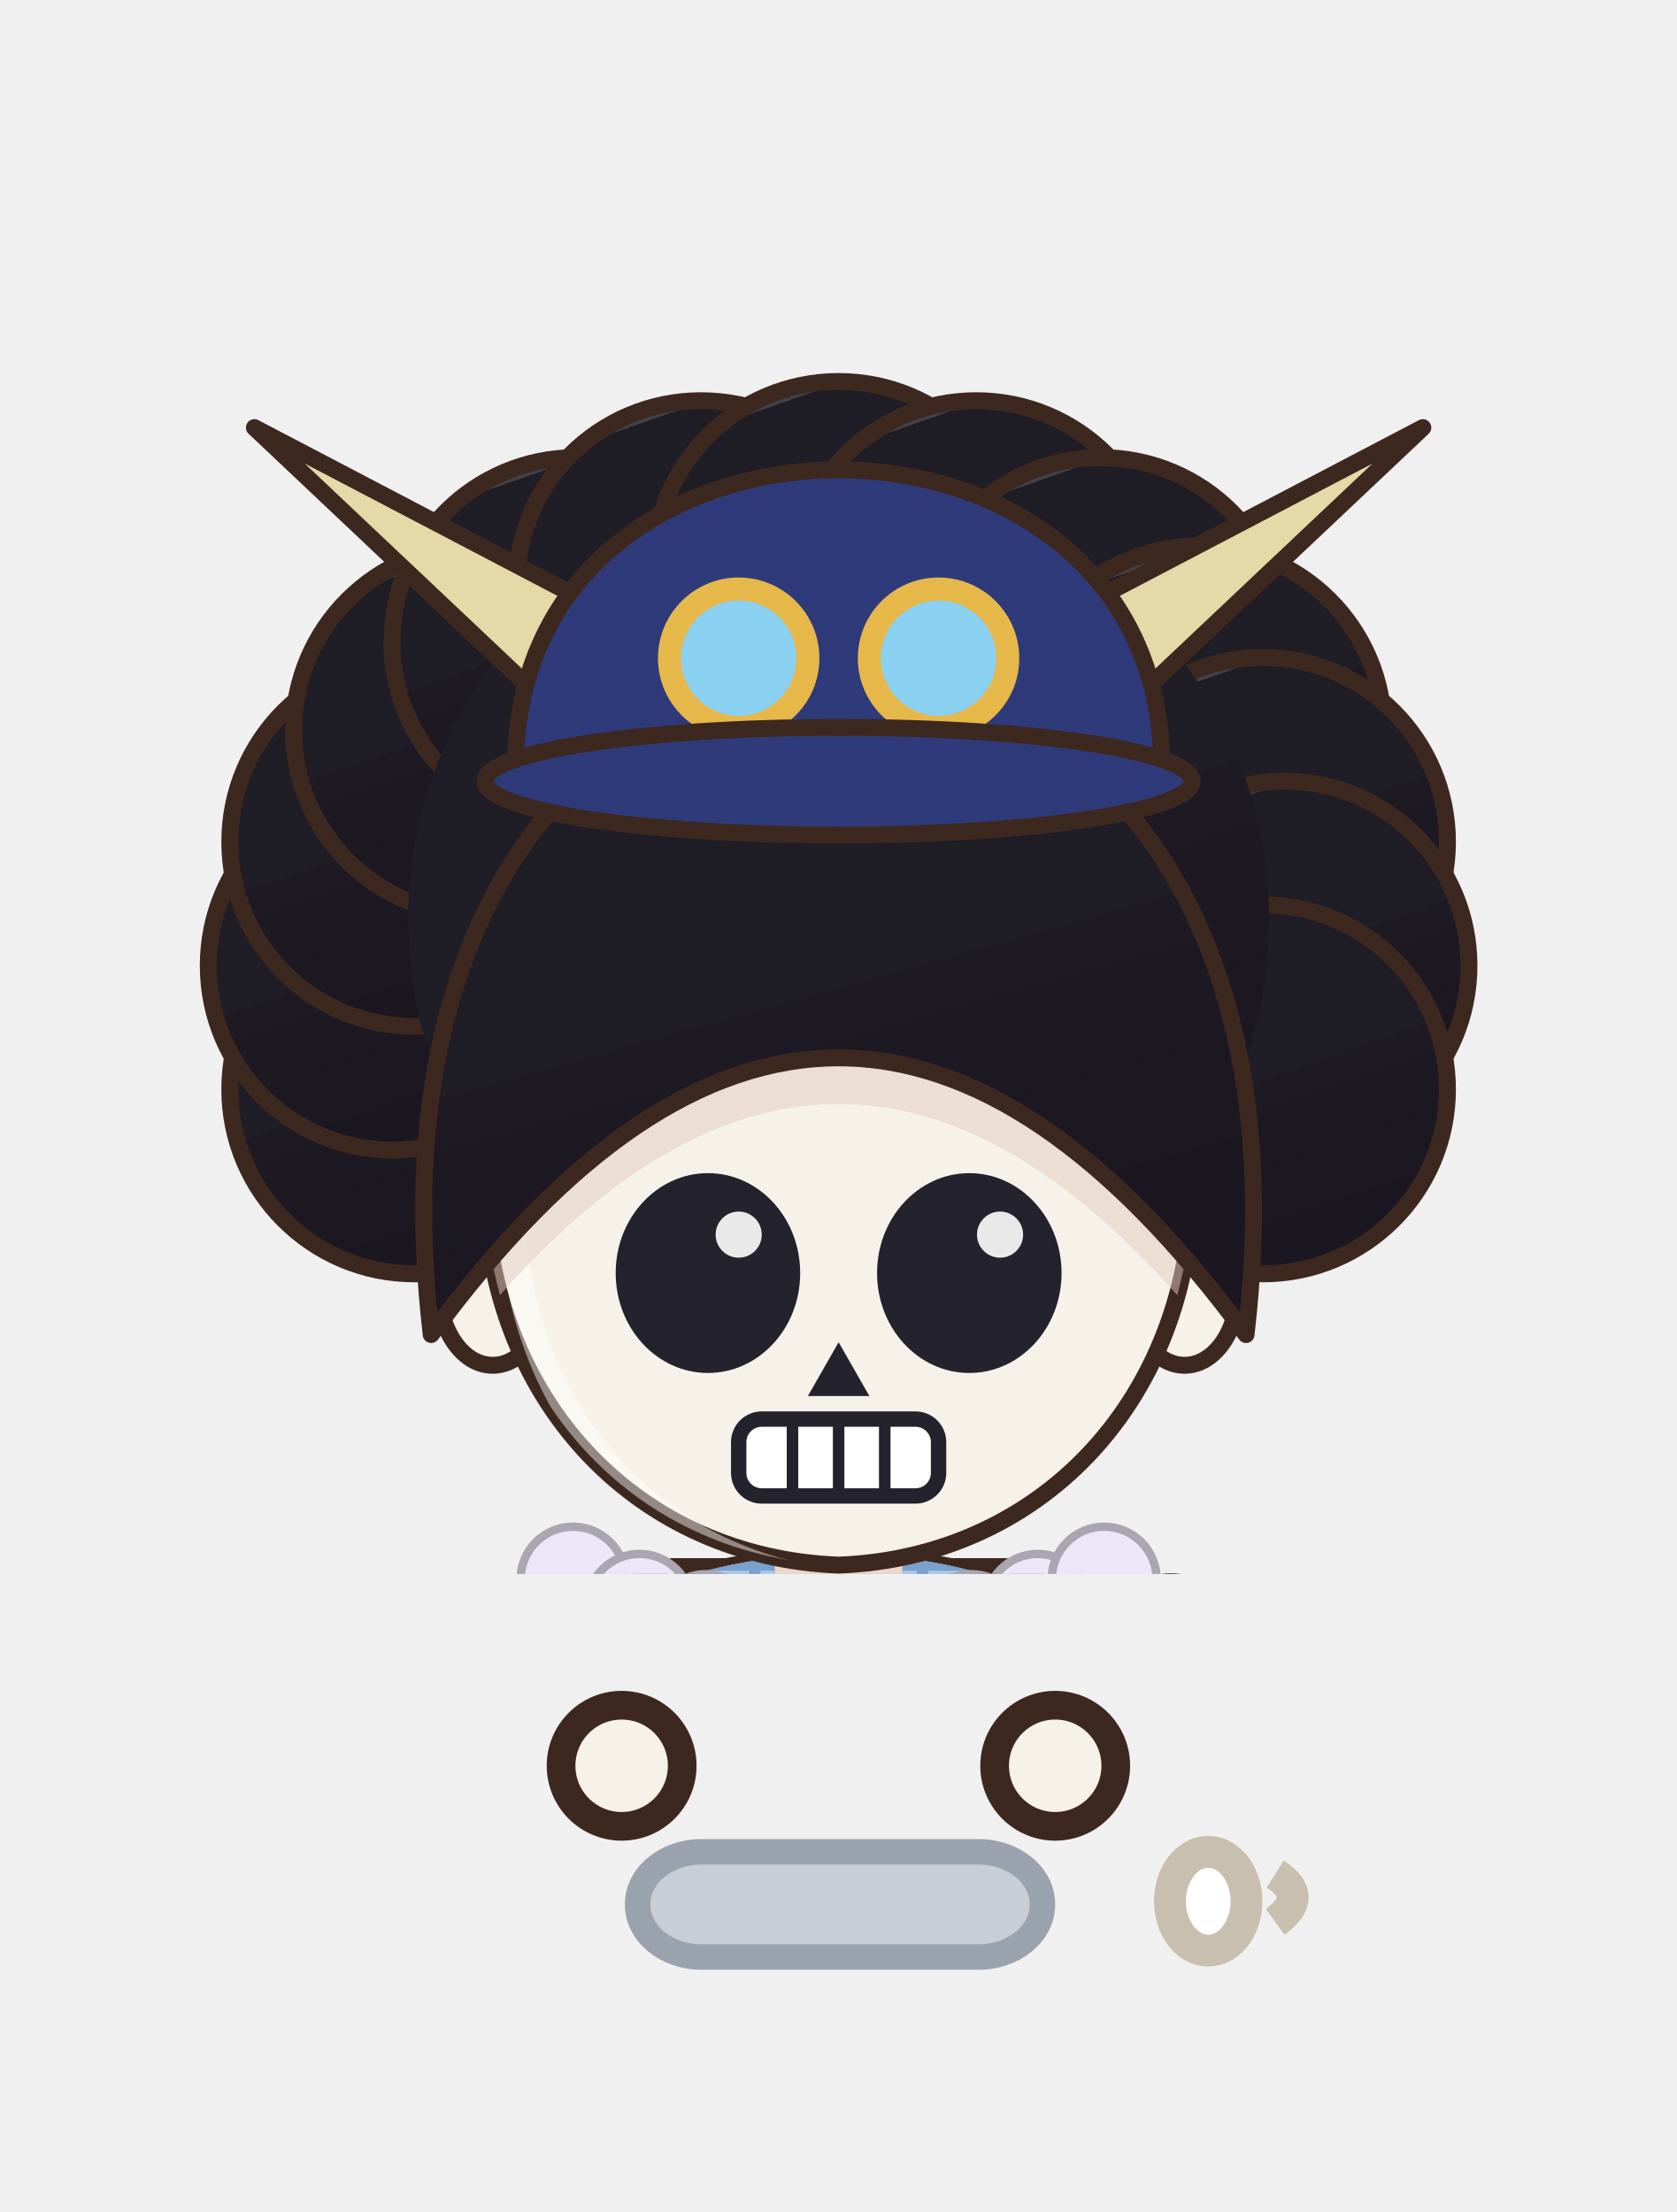
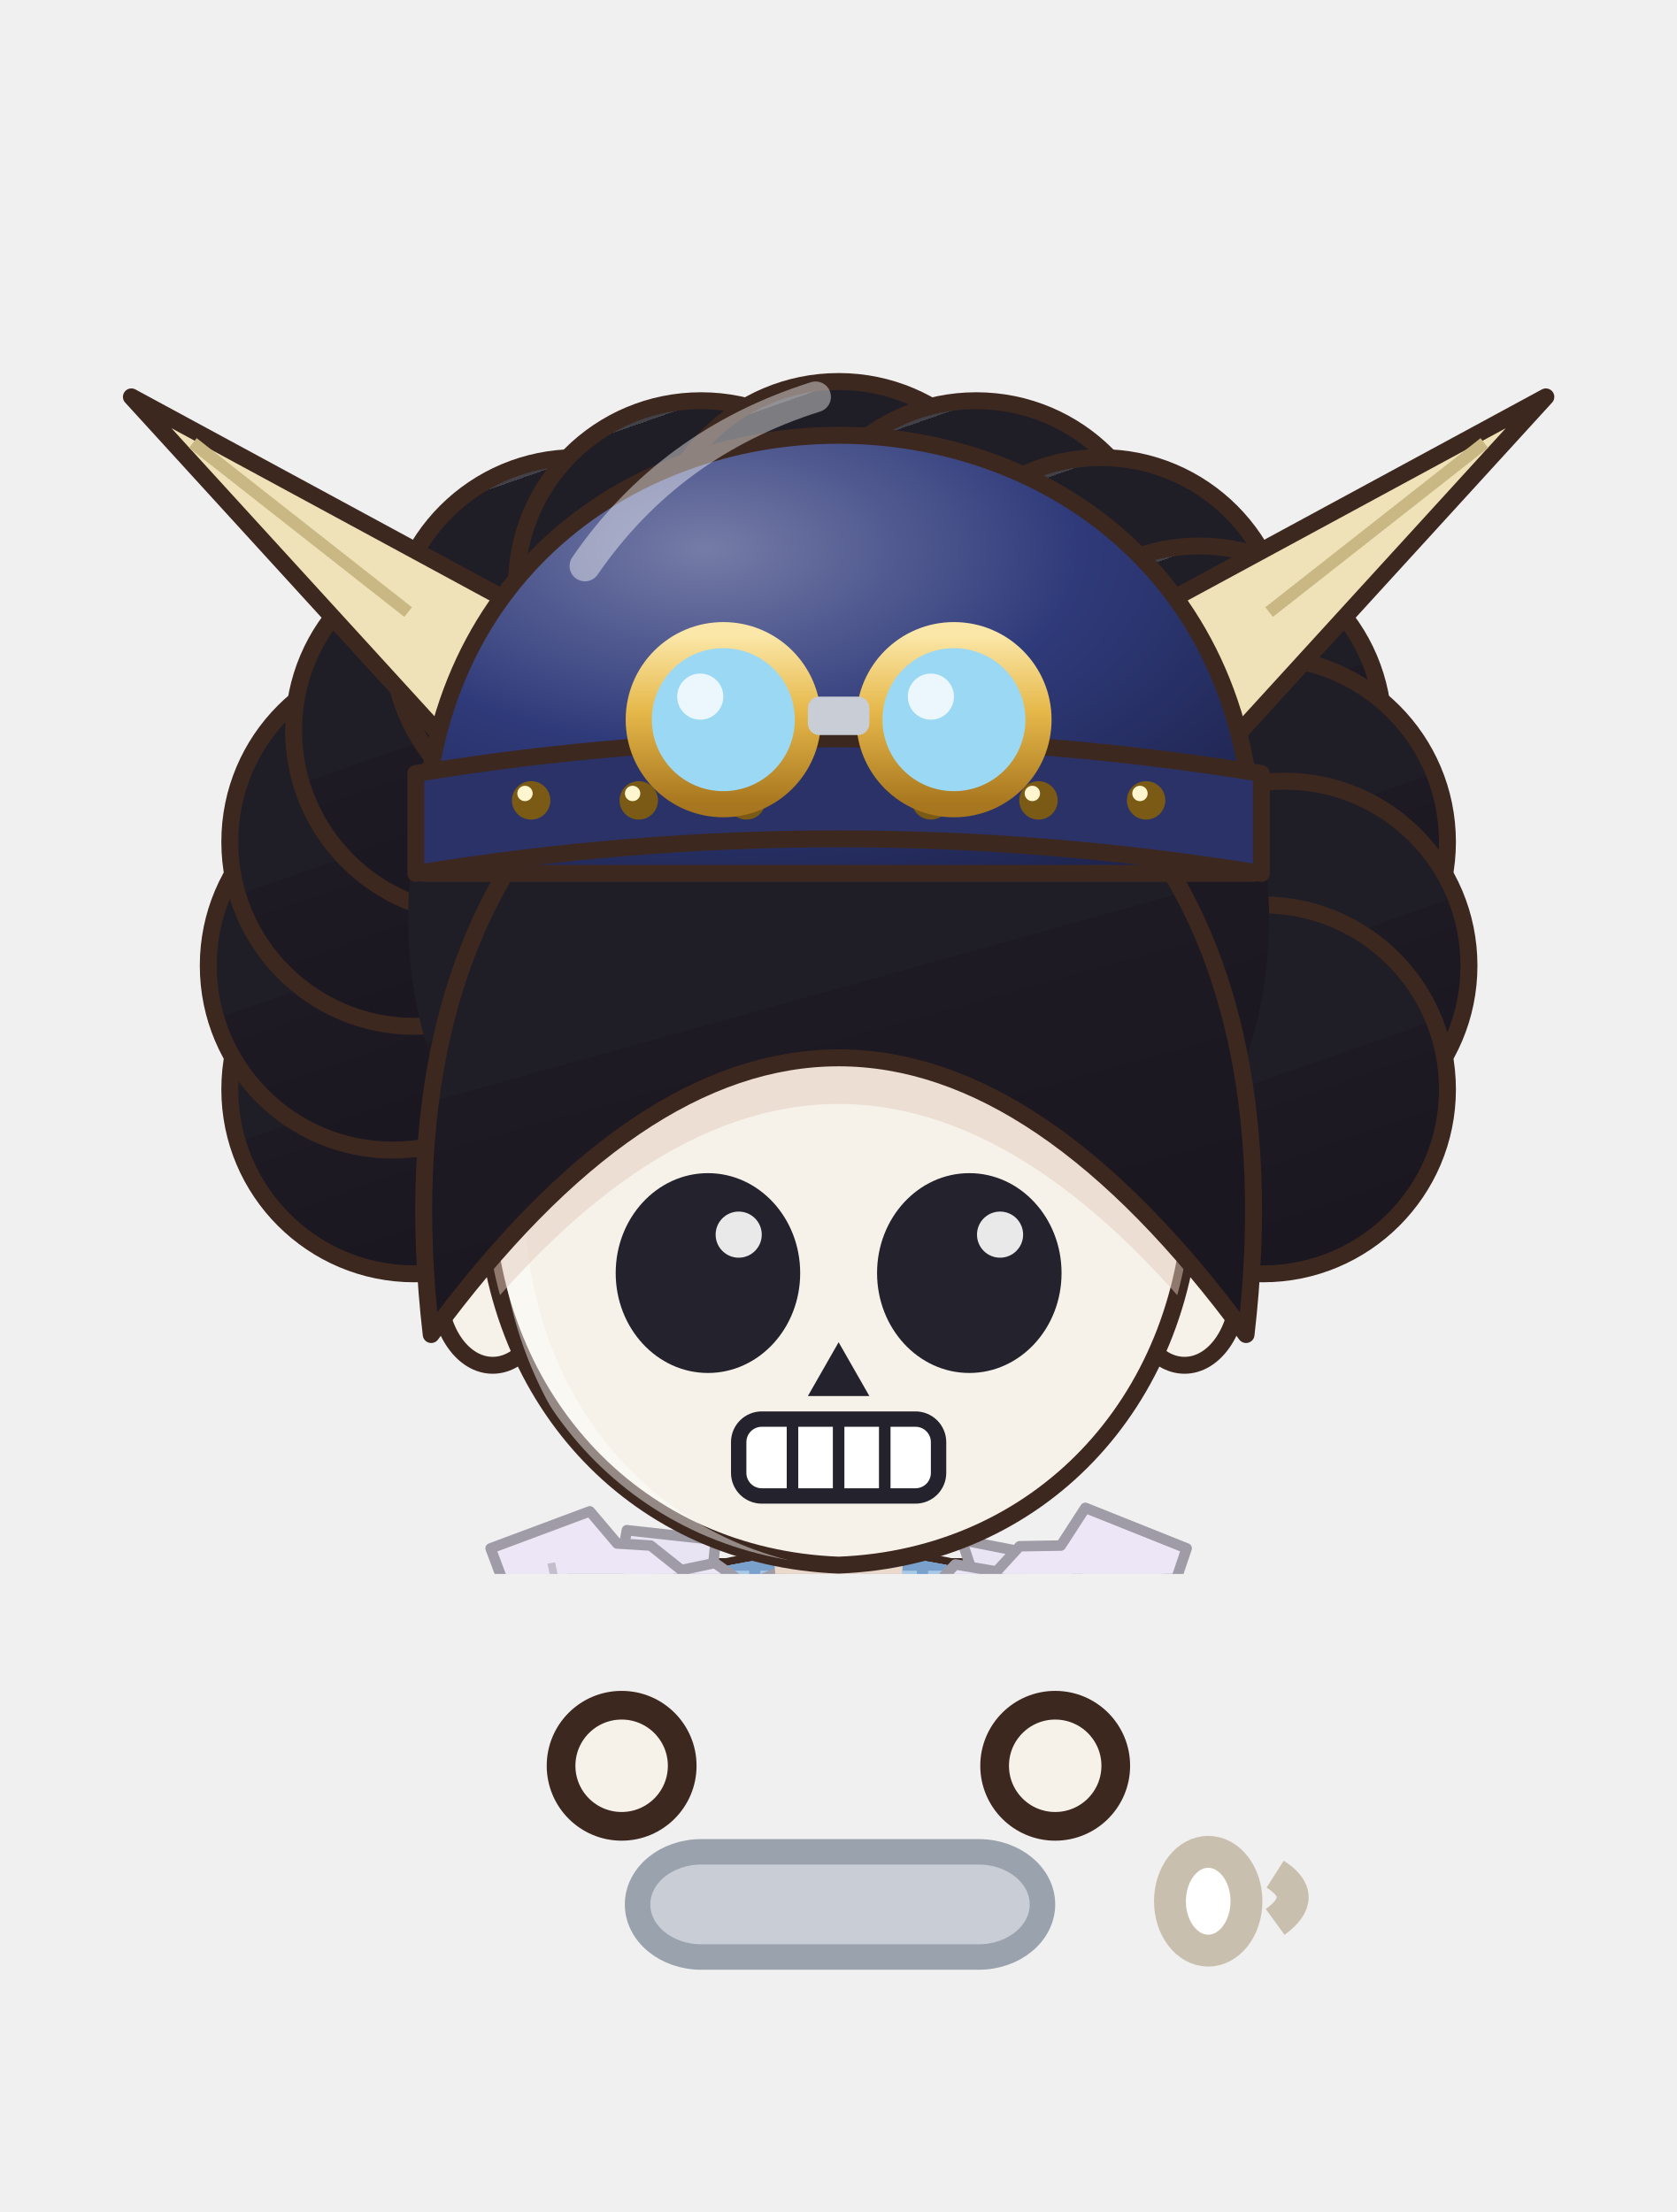
<svg xmlns="http://www.w3.org/2000/svg" viewBox="1019.7 248.6 52.6 69.4" width="52.6" height="69.4">
  <svg x="1019.7" y="248.6" viewBox="-120 -180 240 225.26" width="52.613" height="49.381">
    <defs>
      <linearGradient id="hair93" x1="0" y1="0" x2=".35" y2="1">
        <stop offset="0" stop-color="#424148" />
        <stop offset=".16" stop-color="#424148" />
        <stop offset=".16" stop-color="#1f1d26" />
        <stop offset=".58" stop-color="#1f1d26" />
        <stop offset=".58" stop-color="#1e1a24" />
        <stop offset="1" stop-color="#1b1721" />
      </linearGradient>
      <radialGradient id="skin93" cx=".4" cy=".32" r=".85">
        <stop offset="0" stop-color="#f6f2ea" />
        <stop offset=".84" stop-color="#f6f2ea" />
        <stop offset=".84" stop-color="#ead8cb" />
        <stop offset="1" stop-color="#ead8cb" />
      </radialGradient>
      <linearGradient id="cloth93" x1="0" y1="0" x2=".45" y2="1">
        <stop offset="0" stop-color="#f7f4ed" />
        <stop offset=".16" stop-color="#f7f4ed" />
        <stop offset=".16" stop-color="#f6f2ea" />
        <stop offset=".6" stop-color="#f6f2ea" />
        <stop offset=".6" stop-color="#e7e3e5" />
        <stop offset="1" stop-color="#d4d0d2" />
      </linearGradient>
      <linearGradient id="iris93" x1="0" y1="0" x2="0" y2="1">
        <stop offset="0" stop-color="#281a12" />
        <stop offset=".5" stop-color="#5a3a2a" />
        <stop offset="1" stop-color="#a49289" />
      </linearGradient>
      <linearGradient id="gold93" x1="0" y1="0" x2="1" y2="1">
        <stop offset="0" stop-color="#f6d27a" />
        <stop offset=".55" stop-color="#d9a63a" />
        <stop offset="1" stop-color="#a8761e" />
      </linearGradient>
      <linearGradient id="steel93" x1="0" y1="0" x2="1" y2="1">
        <stop offset="0" stop-color="#e4e8ee" />
        <stop offset=".5" stop-color="#9aa3ad" />
        <stop offset="1" stop-color="#5a606a" />
      </linearGradient>
      <linearGradient id="beard93" x1="0" y1="0" x2="0" y2="1">
        <stop offset="0" stop-color="#e6e6ea" />
        <stop offset="1" stop-color="#b8b8c2" />
      </linearGradient>
      <radialGradient id="hawkiris93" cx=".45" cy=".4" r=".7">
        <stop offset="0" stop-color="#ffe27a" />
        <stop offset=".6" stop-color="#e8a52a" />
        <stop offset="1" stop-color="#9a5a12" />
      </radialGradient>
      <linearGradient id="straw93" x1="0" y1="0" x2=".3" y2="1">
        <stop offset="0" stop-color="#ffe7aa" />
        <stop offset=".16" stop-color="#ffe7aa" />
        <stop offset=".16" stop-color="#ffe39a" />
        <stop offset=".58" stop-color="#ffe39a" />
        <stop offset=".58" stop-color="#e9b456" />
        <stop offset="1" stop-color="#d6a54f" />
      </linearGradient>
      <radialGradient id="blush93">
        <stop offset="0" stop-color="#ff7f86" stop-opacity=".9" />
        <stop offset="1" stop-color="#ff7f86" stop-opacity="0" />
      </radialGradient>
      <clipPath id="face93">
        <path d="M -46,-4 C -47,-38 -25,-55 0,-55 C 25,-55 47,-38 46,-4 C 45,23 26,43 0,44 C -26,43 -45,23 -46,-4 Z" />
      </clipPath>
      <clipPath id="torso93">
        <path d="M -30,50 C -34,68 -28,94 -26,124 L 26,124 C 28,94 34,68 30,50 C 18,40 -18,40 -30,50 Z" />
      </clipPath>
    </defs>
    <ellipse cx="0" cy="208" rx="42" ry="7" fill="#000000" opacity=".16" />
    <g transform="translate(0,44.0) scale(1.100,1.100) translate(0,-44)">
      <circle cx="-55.2" cy="-17.9" r="24" fill="url(#hair93)" stroke="#3d2820" stroke-width="2.2" stroke-linejoin="round" />
      <circle cx="-58.0" cy="-34.0" r="24" fill="url(#hair93)" stroke="#3d2820" stroke-width="2.2" stroke-linejoin="round" />
      <circle cx="-55.2" cy="-50.1" r="24" fill="url(#hair93)" stroke="#3d2820" stroke-width="2.2" stroke-linejoin="round" />
      <circle cx="-46.9" cy="-64.6" r="24" fill="url(#hair93)" stroke="#3d2820" stroke-width="2.2" stroke-linejoin="round" />
      <circle cx="-34.1" cy="-76.1" r="24" fill="url(#hair93)" stroke="#3d2820" stroke-width="2.2" stroke-linejoin="round" />
      <circle cx="-17.9" cy="-83.5" r="24" fill="url(#hair93)" stroke="#3d2820" stroke-width="2.2" stroke-linejoin="round" />
      <circle cx="-0.0" cy="-86.0" r="24" fill="url(#hair93)" stroke="#3d2820" stroke-width="2.2" stroke-linejoin="round" />
      <circle cx="17.9" cy="-83.5" r="24" fill="url(#hair93)" stroke="#3d2820" stroke-width="2.2" stroke-linejoin="round" />
      <circle cx="34.1" cy="-76.1" r="24" fill="url(#hair93)" stroke="#3d2820" stroke-width="2.2" stroke-linejoin="round" />
      <circle cx="46.9" cy="-64.6" r="24" fill="url(#hair93)" stroke="#3d2820" stroke-width="2.2" stroke-linejoin="round" />
      <circle cx="55.2" cy="-50.1" r="24" fill="url(#hair93)" stroke="#3d2820" stroke-width="2.2" stroke-linejoin="round" />
      <circle cx="58.0" cy="-34.0" r="24" fill="url(#hair93)" stroke="#3d2820" stroke-width="2.2" stroke-linejoin="round" />
      <circle cx="55.2" cy="-17.9" r="24" fill="url(#hair93)" stroke="#3d2820" stroke-width="2.2" stroke-linejoin="round" />
      <circle cx="0" cy="-40" r="56" fill="url(#hair93)" />
    </g>
    <g transform="translate(0,205) scale(1,1) translate(0,-205)">
-       <path d="M -24,44 Q -60,54 -64,188 L -64.0,188.0 L -56.9,196.0 L -49.8,188.0 L -42.7,196.0 L -35.6,188.0 L -28.4,196.0 L -21.3,188.0 L -14.2,196.0 L -7.1,188.0 L 0.0,196.0 L 7.1,188.0 L 14.2,196.0 L 21.3,188.0 L 28.4,196.0 L 35.6,188.0 L 42.7,196.0 L 49.8,188.0 L 56.9,196.0 L 64.0,188.0 Q 60,54 24,44 Z" fill="#e8e2f4" stroke="#3d2820" stroke-width="2" stroke-linejoin="round" />
-       <path d="M -54,180 Q -50,100 -26,56" stroke="#a29eaa" stroke-width="2.2" fill="none" opacity=".55" />
-       <path d="M 54,180 Q 50,100 26,56" stroke="#a29eaa" stroke-width="2.2" fill="none" opacity=".55" />
-       <path d="M -33.5,76 l -5,4 l 4,4" stroke="#a29eaa" stroke-width="1.4" fill="none" opacity=".6" />
-       <path d="M -37.9,92 l -5,4 l 4,4" stroke="#a29eaa" stroke-width="1.4" fill="none" opacity=".6" />
-       <path d="M -41.6,108 l -5,4 l 4,4" stroke="#a29eaa" stroke-width="1.4" fill="none" opacity=".6" />
-       <path d="M -45.0,124 l -5,4 l 4,4" stroke="#a29eaa" stroke-width="1.4" fill="none" opacity=".6" />
-       <path d="M -48.0,140 l -5,4 l 4,4" stroke="#a29eaa" stroke-width="1.4" fill="none" opacity=".6" />
-       <path d="M -50.8,156 l -5,4 l 4,4" stroke="#a29eaa" stroke-width="1.4" fill="none" opacity=".6" />
-       <path d="M -53.5,172 l -5,4 l 4,4" stroke="#a29eaa" stroke-width="1.4" fill="none" opacity=".6" />
-       <path d="M 33.5,76 l 5,4 l -4,4" stroke="#a29eaa" stroke-width="1.4" fill="none" opacity=".6" />
-       <path d="M 37.9,92 l 5,4 l -4,4" stroke="#a29eaa" stroke-width="1.4" fill="none" opacity=".6" />
-       <path d="M 41.6,108 l 5,4 l -4,4" stroke="#a29eaa" stroke-width="1.4" fill="none" opacity=".6" />
-       <path d="M 45.0,124 l 5,4 l -4,4" stroke="#a29eaa" stroke-width="1.4" fill="none" opacity=".6" />
-       <path d="M 48.0,140 l 5,4 l -4,4" stroke="#a29eaa" stroke-width="1.4" fill="none" opacity=".6" />
-       <path d="M 50.8,156 l 5,4 l -4,4" stroke="#a29eaa" stroke-width="1.4" fill="none" opacity=".6" />
-       <path d="M 53.5,172 l 5,4 l -4,4" stroke="#a29eaa" stroke-width="1.4" fill="none" opacity=".6" />
+       <defs>
+         <linearGradient id="cp93" x1="0" y1="0" x2="1" y2="0">
+           <stop offset="0" stop-color="#a29eaa" />
+           <stop offset=".3" stop-color="#e8e2f4" />
+           <stop offset=".5" stop-color="#ece7f5" />
+           <stop offset=".7" stop-color="#e8e2f4" />
+           <stop offset="1" stop-color="#a29eaa" />
+         </linearGradient>
+       </defs>
+       <path d="M -22,44 C -48.0,54 -60,100 -62,188 L 62,188 C 60,100 48.0,54 22,44 Z" fill="url(#cp93)" stroke="#3d2820" stroke-width="2" stroke-linejoin="round" />
+       <path d="M -22,46 C -34,60 -38,110 -36,182 L 36,182 C 38,110 34,60 22,46 Z" fill="#8f8c97" opacity=".55" />
+       <path d="M -33.0,184 Q -29.0,124.0 -24,58" stroke="#a29eaa" stroke-width="1.6" fill="none" opacity=".45" />
+       <path d="M -51.0,184 Q -47.0,124.0 -24,58" stroke="#a29eaa" stroke-width="1.6" fill="none" opacity=".45" />
+       <path d="M 33.0,184 Q 29.0,124.0 24,58" stroke="#a29eaa" stroke-width="1.6" fill="none" opacity=".45" />
+       <path d="M 51.0,184 Q 47.0,124.0 24,58" stroke="#a29eaa" stroke-width="1.6" fill="none" opacity=".45" />
+       <path d="M -17.6,40.4 L -30.3,39.0 L -31.4,45.0 L -38.0,44.7 L -38.5,51.5 L -44.8,51.6 L -47.1,60.4 L -51.9,63.7 L -49.5,69.2 L -54.6,72.4 L -53.4,77.6 L -58.5,80.8 L -55.4,86.6 L -59.9,89.9 L -57.9,95.3 L -63.4,98.4 L -61.3,103.9 L -66.0,109.4 L -63.4,113.9 L -67.5,118.0 L -62.9,122.7 L -67.1,126.8 L -64.5,131.4 L -67.4,135.5 L -64.2,140.1 L -69.3,144.2 L -65.9,148.8 L -69.4,152.9 L -66.3,157.5 L -69.2,161.6 L -66.9,166.2 L -69.8,170.4 L -66.9,174.9 L -72.2,178.9 L -62.7,189.5 L -58.8,192.7 L -54.3,191.0 L -50.6,195.5 L -45.8,191.5 L -42.2,196.9 L -37.4,192.9 L -33.8,198.0 L -28.9,193.7 L -24.0,199.2 L -19.6,194.3 L -15.3,198.5 L -10.9,195.3 L -6.5,198.9 L -2.2,194.1 L 2.2,199.2 L 6.5,194.9 L 10.9,197.7 L 15.3,194.1 L 19.6,199.7 L 24.7,194.4 L 29.4,197.0 L 33.1,193.1 L 38.0,197.3 L 41.6,192.2 L 46.3,195.5 L 50.0,190.6 L 54.9,195.6 L 58.5,190.1 L 70.4,183.4 L 67.5,179.3 L 71.7,174.6 L 67.0,170.5 L 69.7,166.0 L 66.4,161.8 L 68.7,157.3 L 65.4,153.2 L 68.3,148.6 L 64.4,144.5 L 69.1,139.8 L 64.1,135.8 L 68.5,131.1 L 64.3,127.0 L 66.4,122.5 L 63.0,118.3 L 67.9,113.6 L 62.3,108.3 L 64.6,102.8 L 59.1,99.8 L 61.5,94.2 L 56.7,90.9 L 58.0,85.7 L 53.9,82.2 L 56.2,76.7 L 51.4,73.4 L 53.2,68.1 L 48.9,64.6 L 47.6,55.7 L 42.0,54.8 L 40.7,49.0 L 34.7,48.5 L 33.6,42.5 L 27.3,42.3 L 17.6,40.4 L 20.7,49.7 L 21.8,55.7 L 27.9,56.1 L 29.8,61.3 L 35.0,62.6 L 36.5,68.2 L 38.6,67.9 L 36.8,73.2 L 41.1,76.7 L 40.6,81.6 L 44.0,85.3 L 42.9,90.5 L 46.5,94.1 L 45.8,99.1 L 49.0,102.9 L 48.0,108.0 L 51.8,111.6 L 48.9,114.9 L 52.6,119.0 L 49.1,123.7 L 52.7,127.8 L 50.9,132.3 L 53.0,136.5 L 51.2,141.0 L 53.7,145.2 L 50.8,149.8 L 54.6,153.9 L 52.5,158.4 L 55.5,162.6 L 53.4,167.1 L 55.8,171.3 L 53.9,175.8 L 56.1,180.0 L 53.2,184.6 L 57.1,179.0 L 52.4,176.3 L 48.7,180.7 L 44.1,178.4 L 40.1,181.1 L 35.7,180.1 L 31.7,182.3 L 27.1,180.0 L 23.3,183.4 L 19.6,181.2 L 15.3,184.0 L 10.9,180.7 L 6.5,183.8 L 2.2,181.4 L -2.2,184.0 L -6.5,181.0 L -10.9,183.1 L -15.3,180.8 L -19.6,183.4 L -24.0,181.2 L -27.5,182.6 L -31.3,179.1 L -36.0,182.1 L -39.9,178.9 L -44.4,180.8 L -48.3,178.0 L -52.8,179.5 L -56.7,176.2 L -61.3,178.9 L -52.9,180.2 L -56.4,175.6 L -52.4,171.5 L -55.9,166.9 L -52.4,162.8 L -55.0,158.2 L -52.6,154.0 L -54.7,149.5 L -51.6,145.3 L -54.0,140.8 L -51.5,136.6 L -52.7,132.2 L -50.6,127.9 L -52.6,123.4 L -50.3,119.2 L -51.8,114.7 L -49.3,110.5 L -50.2,107.3 L -45.8,103.9 L -47.8,98.5 L -43.4,95.1 L -44.6,89.9 L -41.5,86.1 L -41.8,81.2 L -38.3,77.5 L -39.6,72.3 L -36.4,68.6 L -37.0,63.6 L -32.6,65.3 L -31.0,59.8 L -26.3,57.9 L -24.1,53.1 L -18.7,51.9 Z" fill="#e9e4f4" stroke="#9e9ba5" stroke-width="1.5" stroke-linejoin="round" />
+       <path d="M -21.1,46.3 q -3.5,-0.9 -5.6,-0.3" stroke="#9e9ba5" stroke-width="1.1" fill="none" opacity=".55" />
+       <path d="M -26.2,43.5 l -3.0,2.7" stroke="#f0edf7" stroke-width="1.6" stroke-linecap="round" opacity=".7" />
+       <path d="M -33.5,54.1 q -3.5,-0.9 -5.6,-0.3" stroke="#9e9ba5" stroke-width="1.1" fill="none" opacity=".55" />
+       <path d="M -41.8,64.8 q -3.5,1.0 -5.0,2.6" stroke="#9e9ba5" stroke-width="1.1" fill="none" opacity=".55" />
+       <path d="M -46.5,65.4 l -1.2,3.8" stroke="#f0edf7" stroke-width="1.6" stroke-linecap="round" opacity=".7" />
+       <path d="M -48.1,77.2 q -3.5,1.0 -5.0,2.6" stroke="#9e9ba5" stroke-width="1.1" fill="none" opacity=".55" />
+       <path d="M -52.3,90.2 q -3.5,1.0 -5.0,2.6" stroke="#9e9ba5" stroke-width="1.1" fill="none" opacity=".55" />
+       <path d="M -54.7,91.6 l -1.2,3.8" stroke="#f0edf7" stroke-width="1.6" stroke-linecap="round" opacity=".7" />
+       <path d="M -55.9,103.4 q -3.5,1.0 -5.0,2.6" stroke="#9e9ba5" stroke-width="1.1" fill="none" opacity=".55" />
+       <path d="M -57.3,116.7 q -3.1,1.8 -4.3,3.7" stroke="#9e9ba5" stroke-width="1.1" fill="none" opacity=".55" />
+       <path d="M -60.9,118.5 l -0.3,4.0" stroke="#f0edf7" stroke-width="1.6" stroke-linecap="round" opacity=".7" />
+       <path d="M -60.5,129.6 q -3.1,1.8 -4.3,3.7" stroke="#9e9ba5" stroke-width="1.1" fill="none" opacity=".55" />
+       <path d="M -62.2,142.6 q -3.1,1.8 -4.3,3.7" stroke="#9e9ba5" stroke-width="1.1" fill="none" opacity=".55" />
+       <path d="M -62.6,144.6 l -0.3,4.0" stroke="#f0edf7" stroke-width="1.6" stroke-linecap="round" opacity=".7" />
+       <path d="M -57.8,156.0 q -3.1,1.8 -4.3,3.7" stroke="#9e9ba5" stroke-width="1.1" fill="none" opacity=".55" />
+       <path d="M -60.3,169.0 q -3.1,1.8 -4.3,3.7" stroke="#9e9ba5" stroke-width="1.1" fill="none" opacity=".55" />
+       <path d="M -64.4,170.7 l -0.3,4.0" stroke="#f0edf7" stroke-width="1.6" stroke-linecap="round" opacity=".7" />
+       <path d="M -64.3,186.0 q 1.6,3.2 3.4,4.5" stroke="#9e9ba5" stroke-width="1.1" fill="none" opacity=".55" />
+       <path d="M -51.4,186.3 q 1.6,3.2 3.4,4.5" stroke="#9e9ba5" stroke-width="1.1" fill="none" opacity=".55" />
+       <path d="M -49.8,188.9 l 4.0,0.5" stroke="#f0edf7" stroke-width="1.6" stroke-linecap="round" opacity=".7" />
+       <path d="M -38.6,186.5 q 1.6,3.2 3.4,4.5" stroke="#9e9ba5" stroke-width="1.1" fill="none" opacity=".55" />
+       <path d="M -26.0,190.3 q 2.0,3.0 4.0,4.0" stroke="#9e9ba5" stroke-width="1.1" fill="none" opacity=".55" />
+       <path d="M -24.0,192.3 l 4.0,0.0" stroke="#f0edf7" stroke-width="1.6" stroke-linecap="round" opacity=".7" />
+       <path d="M -12.9,187.6 q 2.0,3.0 4.0,4.0" stroke="#9e9ba5" stroke-width="1.1" fill="none" opacity=".55" />
+       <path d="M 0.2,191.2 q 2.0,3.0 4.0,4.0" stroke="#9e9ba5" stroke-width="1.1" fill="none" opacity=".55" />
+       <path d="M 2.2,192.3 l 4.0,0.0" stroke="#f0edf7" stroke-width="1.6" stroke-linecap="round" opacity=".7" />
+       <path d="M 13.3,186.4 q 2.0,3.0 4.0,4.0" stroke="#9e9ba5" stroke-width="1.1" fill="none" opacity=".55" />
+       <path d="M 25.9,186.3 q 2.4,2.7 4.5,3.4" stroke="#9e9ba5" stroke-width="1.1" fill="none" opacity=".55" />
+       <path d="M 28.7,191.7 l 4.0,-0.5" stroke="#f0edf7" stroke-width="1.6" stroke-linecap="round" opacity=".7" />
+       <path d="M 39.1,188.8 q 2.4,2.7 4.5,3.4" stroke="#9e9ba5" stroke-width="1.1" fill="none" opacity=".55" />
+       <path d="M 51.5,184.9 q 2.4,2.7 4.5,3.4" stroke="#9e9ba5" stroke-width="1.1" fill="none" opacity=".55" />
+       <path d="M 54.0,188.4 l 4.0,-0.5" stroke="#f0edf7" stroke-width="1.6" stroke-linecap="round" opacity=".7" />
+       <path d="M 63.6,181.5 q 2.9,-2.2 3.7,-4.3" stroke="#9e9ba5" stroke-width="1.1" fill="none" opacity=".55" />
+       <path d="M 63.5,168.4 q 2.9,-2.2 3.7,-4.3" stroke="#9e9ba5" stroke-width="1.1" fill="none" opacity=".55" />
+       <path d="M 64.1,166.4 l -0.3,-4.0" stroke="#f0edf7" stroke-width="1.6" stroke-linecap="round" opacity=".7" />
+       <path d="M 61.6,155.4 q 2.9,-2.2 3.7,-4.3" stroke="#9e9ba5" stroke-width="1.1" fill="none" opacity=".55" />
+       <path d="M 60.1,142.4 q 2.9,-2.2 3.7,-4.3" stroke="#9e9ba5" stroke-width="1.1" fill="none" opacity=".55" />
+       <path d="M 62.4,140.2 l -0.3,-4.0" stroke="#f0edf7" stroke-width="1.6" stroke-linecap="round" opacity=".7" />
+       <path d="M 57.0,129.5 q 2.9,-2.2 3.7,-4.3" stroke="#9e9ba5" stroke-width="1.1" fill="none" opacity=".55" />
+       <path d="M 57.5,116.3 q 2.9,-2.2 3.7,-4.3" stroke="#9e9ba5" stroke-width="1.1" fill="none" opacity=".55" />
+       <path d="M 60.6,114.1 l -0.3,-4.0" stroke="#f0edf7" stroke-width="1.6" stroke-linecap="round" opacity=".7" />
+       <path d="M 53.3,103.7 q 2.3,-2.8 2.6,-5.0" stroke="#9e9ba5" stroke-width="1.1" fill="none" opacity=".55" />
+       <path d="M 52.7,89.5 q 2.3,-2.8 2.6,-5.0" stroke="#9e9ba5" stroke-width="1.1" fill="none" opacity=".55" />
+       <path d="M 53.3,87.2 l -1.2,-3.8" stroke="#f0edf7" stroke-width="1.6" stroke-linecap="round" opacity=".7" />
+       <path d="M 49.6,76.1 q 2.3,-2.8 2.6,-5.0" stroke="#9e9ba5" stroke-width="1.1" fill="none" opacity=".55" />
+       <path d="M 41.6,65.5 q 0.5,-3.6 -0.3,-5.6" stroke="#9e9ba5" stroke-width="1.1" fill="none" opacity=".55" />
+       <path d="M 44.2,59.5 l -3.0,-2.7" stroke="#f0edf7" stroke-width="1.6" stroke-linecap="round" opacity=".7" />
+       <path d="M 32.8,53.6 q 0.5,-3.6 -0.3,-5.6" stroke="#9e9ba5" stroke-width="1.1" fill="none" opacity=".55" />
      <ellipse cx="34" cy="96" rx="20" ry="52" fill="#8ac8c0" stroke="#3d2820" stroke-width="2" transform="rotate(18 34 96)" />
      <ellipse cx="34" cy="96" rx="13" ry="44" fill="#4a8ac8" opacity=".6" transform="rotate(18 34 96)" />
      <path d="M 31,102 L 35,204" stroke="#3d2820" stroke-width="7.4" stroke-linecap="round" />
      <path d="M 31,102 L 35,204" stroke="#24222c" stroke-width="4" stroke-linecap="round" />
      <circle cx="31" cy="98" r="5" fill="#dfe6ee" stroke="#3d2820" stroke-width="1.6" />
      <path d="M -19,118 Q -20,160.0 -17.5,202 L -8.5,202 Q -6,160.0 -7,118 Z" fill="#f6f2ea" stroke="#3d2820" stroke-width="2.2" stroke-linejoin="round" />
-       <rect x="-24" y="150" width="22" height="44" rx="7" fill="#f4ecd8" stroke="#3d2820" stroke-width="2.2" stroke-linejoin="round" />
-       <circle cx="-21.0" cy="151.0" r="4" fill="#f4ecd8" stroke="#afa99b" stroke-width="1.2" />
-       <circle cx="-16.0" cy="151.0" r="4" fill="#f4ecd8" stroke="#afa99b" stroke-width="1.2" />
-       <circle cx="-11.0" cy="151.0" r="4" fill="#f4ecd8" stroke="#afa99b" stroke-width="1.2" />
-       <circle cx="-6.0" cy="151.0" r="4" fill="#f4ecd8" stroke="#afa99b" stroke-width="1.2" />
+       <path d="M -13.0,137.0 L -27.0,150.0 L -22.4,154.4 L -26.1,158.8 L -23.0,163.2 L -28.2,167.6 L -23.8,172.0 L -26.2,176.4 L -22.6,180.8 L -27.2,185.2 L -23.8,189.6 L -27.0,194.0 L -13.0,207.0 L -1.3,194.0 L -2.9,189.6 L 0.3,185.2 L -2.8,180.8 L -1.3,176.4 L -2.6,172.0 L -0.6,167.6 L -3.0,163.2 L -0.9,158.8 L -2.9,154.4 L -0.9,150.0 Z" fill="#f4ecd8" stroke="#a5a092" stroke-width="1.5" stroke-linejoin="round" />
+       <path d="M -7.7,148.0 q -3.0,2.0 -4.0,4.0" stroke="#a5a092" stroke-width="1.1" fill="none" opacity=".55" />
+       <path d="M -19.0,150.0 l 0.0,4.0" stroke="#f7f2e5" stroke-width="1.6" stroke-linecap="round" opacity=".7" />
+       <path d="M -16.4,161.2 q -3.0,2.0 -4.0,4.0" stroke="#a5a092" stroke-width="1.1" fill="none" opacity=".55" />
+       <path d="M -14.9,174.4 q -3.0,2.0 -4.0,4.0" stroke="#a5a092" stroke-width="1.1" fill="none" opacity=".55" />
+       <path d="M -19.0,176.4 l 0.0,4.0" stroke="#f7f2e5" stroke-width="1.6" stroke-linecap="round" opacity=".7" />
+       <path d="M -15.9,187.6 q -3.0,2.0 -4.0,4.0" stroke="#a5a092" stroke-width="1.1" fill="none" opacity=".55" />
+       <path d="M -31.0,151.0 L -24.0,158.8 L -19.6,154.4 L -15.2,160.1 L -10.8,154.6 L -6.4,159.9 L -2.0,154.4 L 5.0,151.0 L -2.0,146.7 L -6.4,144.6 L -10.8,147.3 L -15.2,144.2 L -19.6,147.3 L -24.0,143.8 Z" fill="#f5eedd" stroke="#a6a196" stroke-width="1.5" stroke-linejoin="round" />
+       <path d="M -26.0,149.3 q 2.0,3.0 4.0,4.0" stroke="#a6a196" stroke-width="1.1" fill="none" opacity=".55" />
+       <path d="M -24.0,153.4 l 4.0,0.0" stroke="#f8f3e8" stroke-width="1.6" stroke-linecap="round" opacity=".7" />
+       <path d="M -12.8,151.6 q 2.0,3.0 4.0,4.0" stroke="#a6a196" stroke-width="1.1" fill="none" opacity=".55" />
      <ellipse cx="-13" cy="205" rx="14" ry="7" fill="#1f1d26" stroke="#3d2820" stroke-width="2.2" stroke-linejoin="round" />
      <path d="M 7,118 Q 6,160.0 8.5,202 L 17.5,202 Q 20,160.0 19,118 Z" fill="#f6f2ea" stroke="#3d2820" stroke-width="2.2" stroke-linejoin="round" />
-       <rect x="2" y="150" width="22" height="44" rx="7" fill="#f4ecd8" stroke="#3d2820" stroke-width="2.2" stroke-linejoin="round" />
-       <circle cx="5.0" cy="151.0" r="4" fill="#f4ecd8" stroke="#afa99b" stroke-width="1.2" />
-       <circle cx="10.0" cy="151.0" r="4" fill="#f4ecd8" stroke="#afa99b" stroke-width="1.2" />
-       <circle cx="15.0" cy="151.0" r="4" fill="#f4ecd8" stroke="#afa99b" stroke-width="1.2" />
-       <circle cx="20.0" cy="151.0" r="4" fill="#f4ecd8" stroke="#afa99b" stroke-width="1.2" />
+       <path d="M 13.0,137.0 L 0.2,150.0 L 3.2,154.4 L -0.9,158.8 L 3.5,163.2 L -1.8,167.6 L 2.3,172.0 L -0.6,176.4 L 2.5,180.8 L 0.4,185.2 L 2.4,189.6 L -2.1,194.0 L 13.0,207.0 L 25.0,194.0 L 23.2,189.6 L 25.9,185.2 L 22.5,180.8 L 24.6,176.4 L 23.3,172.0 L 25.5,167.6 L 22.9,163.2 L 25.9,158.8 L 23.3,154.4 L 25.0,150.0 Z" fill="#f4ecd8" stroke="#a5a092" stroke-width="1.5" stroke-linejoin="round" />
+       <path d="M 17.7,148.0 q -3.0,2.0 -4.0,4.0" stroke="#a5a092" stroke-width="1.1" fill="none" opacity=".55" />
+       <path d="M 7.0,150.0 l 0.0,4.0" stroke="#f7f2e5" stroke-width="1.6" stroke-linecap="round" opacity=".7" />
+       <path d="M 17.2,161.2 q -3.0,2.0 -4.0,4.0" stroke="#a5a092" stroke-width="1.1" fill="none" opacity=".55" />
+       <path d="M 7.6,174.4 q -3.0,2.0 -4.0,4.0" stroke="#a5a092" stroke-width="1.1" fill="none" opacity=".55" />
+       <path d="M 7.0,176.4 l 0.0,4.0" stroke="#f7f2e5" stroke-width="1.6" stroke-linecap="round" opacity=".7" />
+       <path d="M 17.3,187.6 q -3.0,2.0 -4.0,4.0" stroke="#a5a092" stroke-width="1.1" fill="none" opacity=".55" />
+       <path d="M -5.0,151.0 L 2.0,159.3 L 6.4,154.8 L 10.8,159.5 L 15.2,155.6 L 19.6,158.7 L 24.0,154.7 L 31.0,151.0 L 24.0,147.1 L 19.6,145.3 L 15.2,147.5 L 10.8,144.2 L 6.4,147.4 L 2.0,145.4 Z" fill="#f5eedd" stroke="#a6a196" stroke-width="1.5" stroke-linejoin="round" />
+       <path d="M 0.0,148.9 q 2.0,3.0 4.0,4.0" stroke="#a6a196" stroke-width="1.1" fill="none" opacity=".55" />
+       <path d="M 2.0,153.4 l 4.0,0.0" stroke="#f8f3e8" stroke-width="1.6" stroke-linecap="round" opacity=".7" />
+       <path d="M 13.2,149.7 q 2.0,3.0 4.0,4.0" stroke="#a6a196" stroke-width="1.1" fill="none" opacity=".55" />
      <ellipse cx="13" cy="205" rx="14" ry="7" fill="#1f1d26" stroke="#3d2820" stroke-width="2.2" stroke-linejoin="round" />
      <path d="M -30,50 C -34,68 -28,94 -26,124 L 26,124 C 28,94 34,68 30,50 C 18,40 -18,40 -30,50 Z" fill="url(#cloth93)" stroke="#3d2820" stroke-width="2.2" stroke-linejoin="round" />
      <g clip-path="url(#torso93)">
        <path d="M -30,50 C -34,68 -28,94 -26,124 L 26,124 C 28,94 34,68 30,50 C 18,40 -18,40 -30,50 Z" transform="translate(4,3)" fill="none" stroke="#ffffff" stroke-width="5" opacity=".3" />
        <path d="M -30,50 C -34,68 -28,94 -26,124 L 26,124 C 28,94 34,68 30,50 C 18,40 -18,40 -30,50 Z" transform="translate(-6,-2)" fill="none" stroke="#000000" stroke-width="9" opacity=".13" />
      </g>
      <g clip-path="url(#torso93)">
        <rect x="-40" y="40" width="80" height="90" fill="#a8c8e8" />
        <path d="M -36,40 L -36,130" stroke="#7aa0cc" stroke-width="1.6" />
        <path d="M -28,40 L -28,130" stroke="#7aa0cc" stroke-width="1.6" />
        <path d="M -20,40 L -20,130" stroke="#7aa0cc" stroke-width="1.6" />
        <path d="M -12,40 L -12,130" stroke="#7aa0cc" stroke-width="1.6" />
        <path d="M -4,40 L -4,130" stroke="#7aa0cc" stroke-width="1.6" />
        <path d="M 4,40 L 4,130" stroke="#7aa0cc" stroke-width="1.6" />
        <path d="M 12,40 L 12,130" stroke="#7aa0cc" stroke-width="1.6" />
        <path d="M 20,40 L 20,130" stroke="#7aa0cc" stroke-width="1.6" />
        <path d="M 28,40 L 28,130" stroke="#7aa0cc" stroke-width="1.6" />
        <path d="M 36,40 L 36,130" stroke="#7aa0cc" stroke-width="1.6" />
        <path d="M -40,44 L 40,44" stroke="#7aa0cc" stroke-width="1.6" />
        <path d="M -40,52 L 40,52" stroke="#7aa0cc" stroke-width="1.6" />
        <path d="M -40,60 L 40,60" stroke="#7aa0cc" stroke-width="1.6" />
        <path d="M -40,68 L 40,68" stroke="#7aa0cc" stroke-width="1.6" />
        <path d="M -40,76 L 40,76" stroke="#7aa0cc" stroke-width="1.6" />
        <path d="M -40,84 L 40,84" stroke="#7aa0cc" stroke-width="1.6" />
        <path d="M -40,92 L 40,92" stroke="#7aa0cc" stroke-width="1.6" />
        <path d="M -40,100 L 40,100" stroke="#7aa0cc" stroke-width="1.6" />
        <path d="M -40,108 L 40,108" stroke="#7aa0cc" stroke-width="1.6" />
        <path d="M -40,116 L 40,116" stroke="#7aa0cc" stroke-width="1.6" />
        <path d="M -40,124 L 40,124" stroke="#7aa0cc" stroke-width="1.6" />
      </g>
      <rect x="-29" y="103" width="58" height="10" fill="#e6b84a" stroke="#3d2820" stroke-width="1.8" />
      <rect x="-14" y="97" width="28" height="22" rx="4" fill="#e6b84a" stroke="#3d2820" stroke-width="1.8" />
      <circle cx="0" cy="106" r="6" fill="#ffffff" stroke="#3d2820" stroke-width="1.2" />
      <circle cx="-2.2" cy="105" r="1.5" fill="#3d2820" />
      <circle cx="2.2" cy="105" r="1.5" fill="#3d2820" />
-       <circle cx="-38.0" cy="46.0" r="7.5" fill="#ece6f6" stroke="#a9a5b1" stroke-width="1.2" />
-       <circle cx="-28.5" cy="49.9" r="7.5" fill="#ece6f6" stroke="#a9a5b1" stroke-width="1.2" />
-       <circle cx="-19.0" cy="52.8" r="7.5" fill="#ece6f6" stroke="#a9a5b1" stroke-width="1.2" />
-       <circle cx="-9.5" cy="54.4" r="7.5" fill="#ece6f6" stroke="#a9a5b1" stroke-width="1.2" />
-       <circle cx="0.0" cy="55.0" r="7.5" fill="#ece6f6" stroke="#a9a5b1" stroke-width="1.2" />
-       <circle cx="9.5" cy="54.4" r="7.5" fill="#ece6f6" stroke="#a9a5b1" stroke-width="1.2" />
-       <circle cx="19.0" cy="52.8" r="7.5" fill="#ece6f6" stroke="#a9a5b1" stroke-width="1.2" />
-       <circle cx="28.5" cy="49.9" r="7.5" fill="#ece6f6" stroke="#a9a5b1" stroke-width="1.2" />
-       <circle cx="38.0" cy="46.0" r="7.5" fill="#ece6f6" stroke="#a9a5b1" stroke-width="1.2" />
+       <path d="M -49.8,41.6 L -44.4,56.0 L -38.0,55.2 L -33.7,61.8 L -27.6,60.1 L -22.5,65.3 L -16.7,62.8 L -11.3,68.5 L -5.9,65.0 L 1.2,67.8 L 5.8,64.2 L 12.6,67.9 L 16.7,62.7 L 23.6,64.6 L 27.5,59.8 L 34.2,60.1 L 38.0,55.1 L 44.7,56.7 L 49.8,41.6 L 35.3,35.8 L 31.8,41.2 L 25.9,41.3 L 22.6,44.9 L 16.7,43.9 L 13.3,47.5 L 7.9,46.4 L 4.2,48.6 L -1.1,46.8 L -4.2,48.9 L -8.8,45.1 L -13.2,46.9 L -17.7,43.7 L -22.5,44.7 L -26.9,41.2 L -31.7,40.9 L -35.6,36.3 Z" fill="#ece6f6" stroke="#a09ca7" stroke-width="1.5" stroke-linejoin="round" />
+       <path d="M -41.1,43.7 q 0.6,3.6 2.0,5.3" stroke="#a09ca7" stroke-width="1.1" fill="none" opacity=".55" />
+       <path d="M -41.8,50.3 l 3.7,1.6" stroke="#f2eef9" stroke-width="1.6" stroke-linecap="round" opacity=".7" />
+       <path d="M -26.7,51.1 q 1.0,3.5 2.5,5.1" stroke="#a09ca7" stroke-width="1.1" fill="none" opacity=".55" />
+       <path d="M -11.6,52.6 q 1.7,3.2 3.6,4.4" stroke="#a09ca7" stroke-width="1.1" fill="none" opacity=".55" />
+       <path d="M -10.5,60.6 l 4.0,0.4" stroke="#f2eef9" stroke-width="1.6" stroke-linecap="round" opacity=".7" />
+       <path d="M 2.6,52.7 q 2.3,2.8 4.4,3.6" stroke="#a09ca7" stroke-width="1.1" fill="none" opacity=".55" />
+       <path d="M 18.0,54.1 q 2.8,2.2 5.1,2.5" stroke="#a09ca7" stroke-width="1.1" fill="none" opacity=".55" />
+       <path d="M 21.4,58.2 l 3.8,-1.3" stroke="#f2eef9" stroke-width="1.6" stroke-linecap="round" opacity=".7" />
+       <path d="M 32.2,47.0 q 3.0,1.9 5.3,2.0" stroke="#a09ca7" stroke-width="1.1" fill="none" opacity=".55" />
      <path d="M -28,54 L -38,84 L -31,102" stroke="#3d2820" stroke-width="17" fill="none" stroke-linecap="round" stroke-linejoin="round" />
      <path d="M -28,54 L -38,84 L -31,102" stroke="url(#cloth93)" stroke-width="12.6" fill="none" stroke-linecap="round" stroke-linejoin="round" />
      <path d="M -28,54 L -38,84 L -31,102" transform="translate(-2.6,-1)" stroke="#ffffff" stroke-width="2.6" fill="none" stroke-linecap="round" stroke-linejoin="round" opacity=".28" />
      <path d="M 28,54 L 38,84 L 31,102" stroke="#3d2820" stroke-width="17" fill="none" stroke-linecap="round" stroke-linejoin="round" />
      <path d="M 28,54 L 38,84 L 31,102" stroke="url(#cloth93)" stroke-width="12.6" fill="none" stroke-linecap="round" stroke-linejoin="round" />
      <path d="M 28,54 L 38,84 L 31,102" transform="translate(-2.6,-1)" stroke="#ffffff" stroke-width="2.6" fill="none" stroke-linecap="round" stroke-linejoin="round" opacity=".28" />
      <circle cx="-31" cy="102" r="8.5" fill="url(#skin93)" stroke="#3d2820" stroke-width="2.2" />
      <circle cx="31" cy="102" r="8.5" fill="url(#skin93)" stroke="#3d2820" stroke-width="2.2" />
      <path d="M -44,64 L -32,62 L -31,72 L -43,74 Z" fill="#5cb87a" stroke="#3d2820" stroke-width="1.4" />
      <path d="M -10,34 L 10,34 L 9,46 Q 0,50 -9,46 Z" fill="#ead8cb" />
    </g>
    <g transform="translate(0,44.0) scale(1.100,1.100) translate(0,-44)">
      <ellipse cx="-45" cy="8" rx="7" ry="10" fill="url(#skin93)" stroke="#3d2820" stroke-width="2.2" stroke-linejoin="round" />
      <ellipse cx="45" cy="8" rx="7" ry="10" fill="url(#skin93)" stroke="#3d2820" stroke-width="2.2" stroke-linejoin="round" />
      <path d="M -46,-4 C -47,-38 -25,-55 0,-55 C 25,-55 47,-38 46,-4 C 45,23 26,43 0,44 C -26,43 -45,23 -46,-4 Z" fill="url(#skin93)" stroke="#3d2820" stroke-width="2.2" stroke-linejoin="round" />
      <g clip-path="url(#face93)">
        <path d="M -46,-4 C -47,-38 -25,-55 0,-55 C 25,-55 47,-38 46,-4 C 45,23 26,43 0,44 C -26,43 -45,23 -46,-4 Z" transform="translate(3.5,2.5)" fill="none" stroke="#ffffff" stroke-width="3.4" opacity=".45" />
      </g>
      <g clip-path="url(#face93)">
        <path d="M -53,14 C -60,-46 -28,-72 0,-72 C 28,-72 60,-46 53,14 Q 0,-58 -53,14 Z" transform="translate(0,6)" fill="#e1c9bb" opacity=".5" />
      </g>
      <ellipse cx="-17" cy="6" rx="12" ry="13" fill="#24222c" />
      <circle cx="-13" cy="1" r="3" fill="#ffffff" opacity=".9" />
      <ellipse cx="17" cy="6" rx="12" ry="13" fill="#24222c" />
      <circle cx="21" cy="1" r="3" fill="#ffffff" opacity=".9" />
      <path d="M -4,22 L 4,22 L 0,15 Z" fill="#24222c" />
      <rect x="-13" y="25" width="26" height="10" rx="3" fill="#ffffff" stroke="#24222c" stroke-width="2" />
      <path d="M -6,25 L -6,35" stroke="#24222c" stroke-width="1.5" />
      <path d="M 0,25 L 0,35" stroke="#24222c" stroke-width="1.5" />
      <path d="M 6,25 L 6,35" stroke="#24222c" stroke-width="1.5" />
      <path d="M -53,14 C -60,-46 -28,-72 0,-72 C 28,-72 60,-46 53,14 Q 0,-58 -53,14 Z" fill="url(#hair93)" stroke="#3d2820" stroke-width="2.2" stroke-linejoin="round" />
-       <path d="M -34,-82 L -76,-104 L -40,-70 Z" fill="#e6d9a8" stroke="#3d2820" stroke-width="2.2" stroke-linejoin="round" />
-       <path d="M 34,-82 L 76,-104 L 40,-70 Z" fill="#e6d9a8" stroke="#3d2820" stroke-width="2.2" stroke-linejoin="round" />
-       <path d="M -42,-58 C -44,-112 44,-112 42,-58 Z" fill="#2f3a7a" stroke="#3d2820" stroke-width="2.2" stroke-linejoin="round" />
-       <circle cx="-13" cy="-74" r="9" fill="#8ad0f0" stroke="#e6b84a" stroke-width="3" />
-       <circle cx="13" cy="-74" r="9" fill="#8ad0f0" stroke="#e6b84a" stroke-width="3" />
-       <ellipse cx="0" cy="-58" rx="46" ry="7" fill="#2f3a7a" stroke="#3d2820" stroke-width="2.2" stroke-linejoin="round" />
+       <defs>
+         <linearGradient id="hg93" x1="0" y1="0" x2="0" y2="1">
+           <stop offset="0" stop-color="#fbe7a8" />
+           <stop offset=".45" stop-color="#e6b84a" />
+           <stop offset="1" stop-color="#a8761e" />
+         </linearGradient>
+         <linearGradient id="hh93" x1="0" y1="1" x2="1" y2="0">
+           <stop offset="0" stop-color="#bdb6a4" />
+           <stop offset=".55" stop-color="#f2eee4" />
+           <stop offset="1" stop-color="#ffffff" />
+         </linearGradient>
+         <linearGradient id="hk93" x1="0" y1="1" x2="1" y2="0">
+           <stop offset="0" stop-color="#2a2e38" />
+           <stop offset=".6" stop-color="#4a4f5c" />
+           <stop offset="1" stop-color="#6a707e" />
+         </linearGradient>
+       </defs>
+       <path d="M -44,-82 L -92,-108 L -50,-62 Z" fill="#efe2b8" stroke="#3d2820" stroke-width="2.2" stroke-linejoin="round" />
+       <path d="M -56,-80 L -84,-102" stroke="#c9b884" stroke-width="1.6" />
+       <path d="M 44,-82 L 92,-108 L 50,-62 Z" fill="#efe2b8" stroke="#3d2820" stroke-width="2.2" stroke-linejoin="round" />
+       <path d="M 56,-80 L 84,-102" stroke="#c9b884" stroke-width="1.6" />
+       <defs>
+         <radialGradient id="hd93" cx=".34" cy=".26" r=".9">
+           <stop offset="0" stop-color="#757ca7" />
+           <stop offset=".5" stop-color="#2f3a7a" />
+           <stop offset="1" stop-color="#1d234b" />
+         </radialGradient>
+       </defs>
+       <path d="M -54,-46 C -56,-122 56,-122 54,-46 Z" fill="url(#hd93)" stroke="#3d2820" stroke-width="2.2" stroke-linejoin="round" />
+       <path d="M -33,-86 Q -22,-102 -3,-108" stroke="#ffffff" stroke-width="4" fill="none" stroke-linecap="round" opacity=".42" />
+       <path d="M -55,-59 Q 0,-68 55,-59 L 55,-46 Q 0,-55 -55,-46 Z" fill="#2a3268" stroke="#3d2820" stroke-width="2.2" stroke-linejoin="round" />
+       <circle cx="-40" cy="-55.5" r="2.5" fill="#7a5a14" />
+       <circle cx="-40.8" cy="-56.4" r="1" fill="#fff6d0" />
+       <circle cx="-26" cy="-55.5" r="2.5" fill="#7a5a14" />
+       <circle cx="-26.8" cy="-56.4" r="1" fill="#fff6d0" />
+       <circle cx="-12" cy="-55.5" r="2.5" fill="#7a5a14" />
+       <circle cx="-12.8" cy="-56.4" r="1" fill="#fff6d0" />
+       <circle cx="12" cy="-55.5" r="2.5" fill="#7a5a14" />
+       <circle cx="11.2" cy="-56.4" r="1" fill="#fff6d0" />
+       <circle cx="26" cy="-55.5" r="2.5" fill="#7a5a14" />
+       <circle cx="25.2" cy="-56.4" r="1" fill="#fff6d0" />
+       <circle cx="40" cy="-55.5" r="2.5" fill="#7a5a14" />
+       <circle cx="39.2" cy="-56.4" r="1" fill="#fff6d0" />
+       <circle cx="-15" cy="-66" r="11" fill="#9ad8f4" stroke="url(#hg93)" stroke-width="3.4" />
+       <circle cx="-18" cy="-69" r="3" fill="#ffffff" opacity=".8" />
+       <circle cx="15" cy="-66" r="11" fill="#9ad8f4" stroke="url(#hg93)" stroke-width="3.4" />
+       <circle cx="12" cy="-69" r="3" fill="#ffffff" opacity=".8" />
+       <rect x="-4" y="-69" width="8" height="5" rx="1.5" fill="#c9ced6" />
    </g>
    <g transform="translate(0,205) scale(1,1) translate(0,-205)" />
  </svg>
  <circle cx="1039.2" cy="304.0" r="1.9" fill="#f6f2ea" stroke="#3d2820" stroke-width="0.9" />
  <circle cx="1052.8" cy="304.0" r="1.9" fill="#f6f2ea" stroke="#3d2820" stroke-width="0.9" />
  <rect x="1039.7" y="306.7" width="12.7" height="3.3" rx="2" fill="#c9ced6" stroke="#9aa3ad" stroke-width=".8" />
  <rect x="1056.4" y="306.7" width="2.4" height="3.1" rx="2" fill="#ffffff" stroke="#c9bfae" />
  <path d="M 1059.7,307.4 q 1.1,0.7 0,1.5" stroke="#c9bfae" fill="none" />
</svg>
